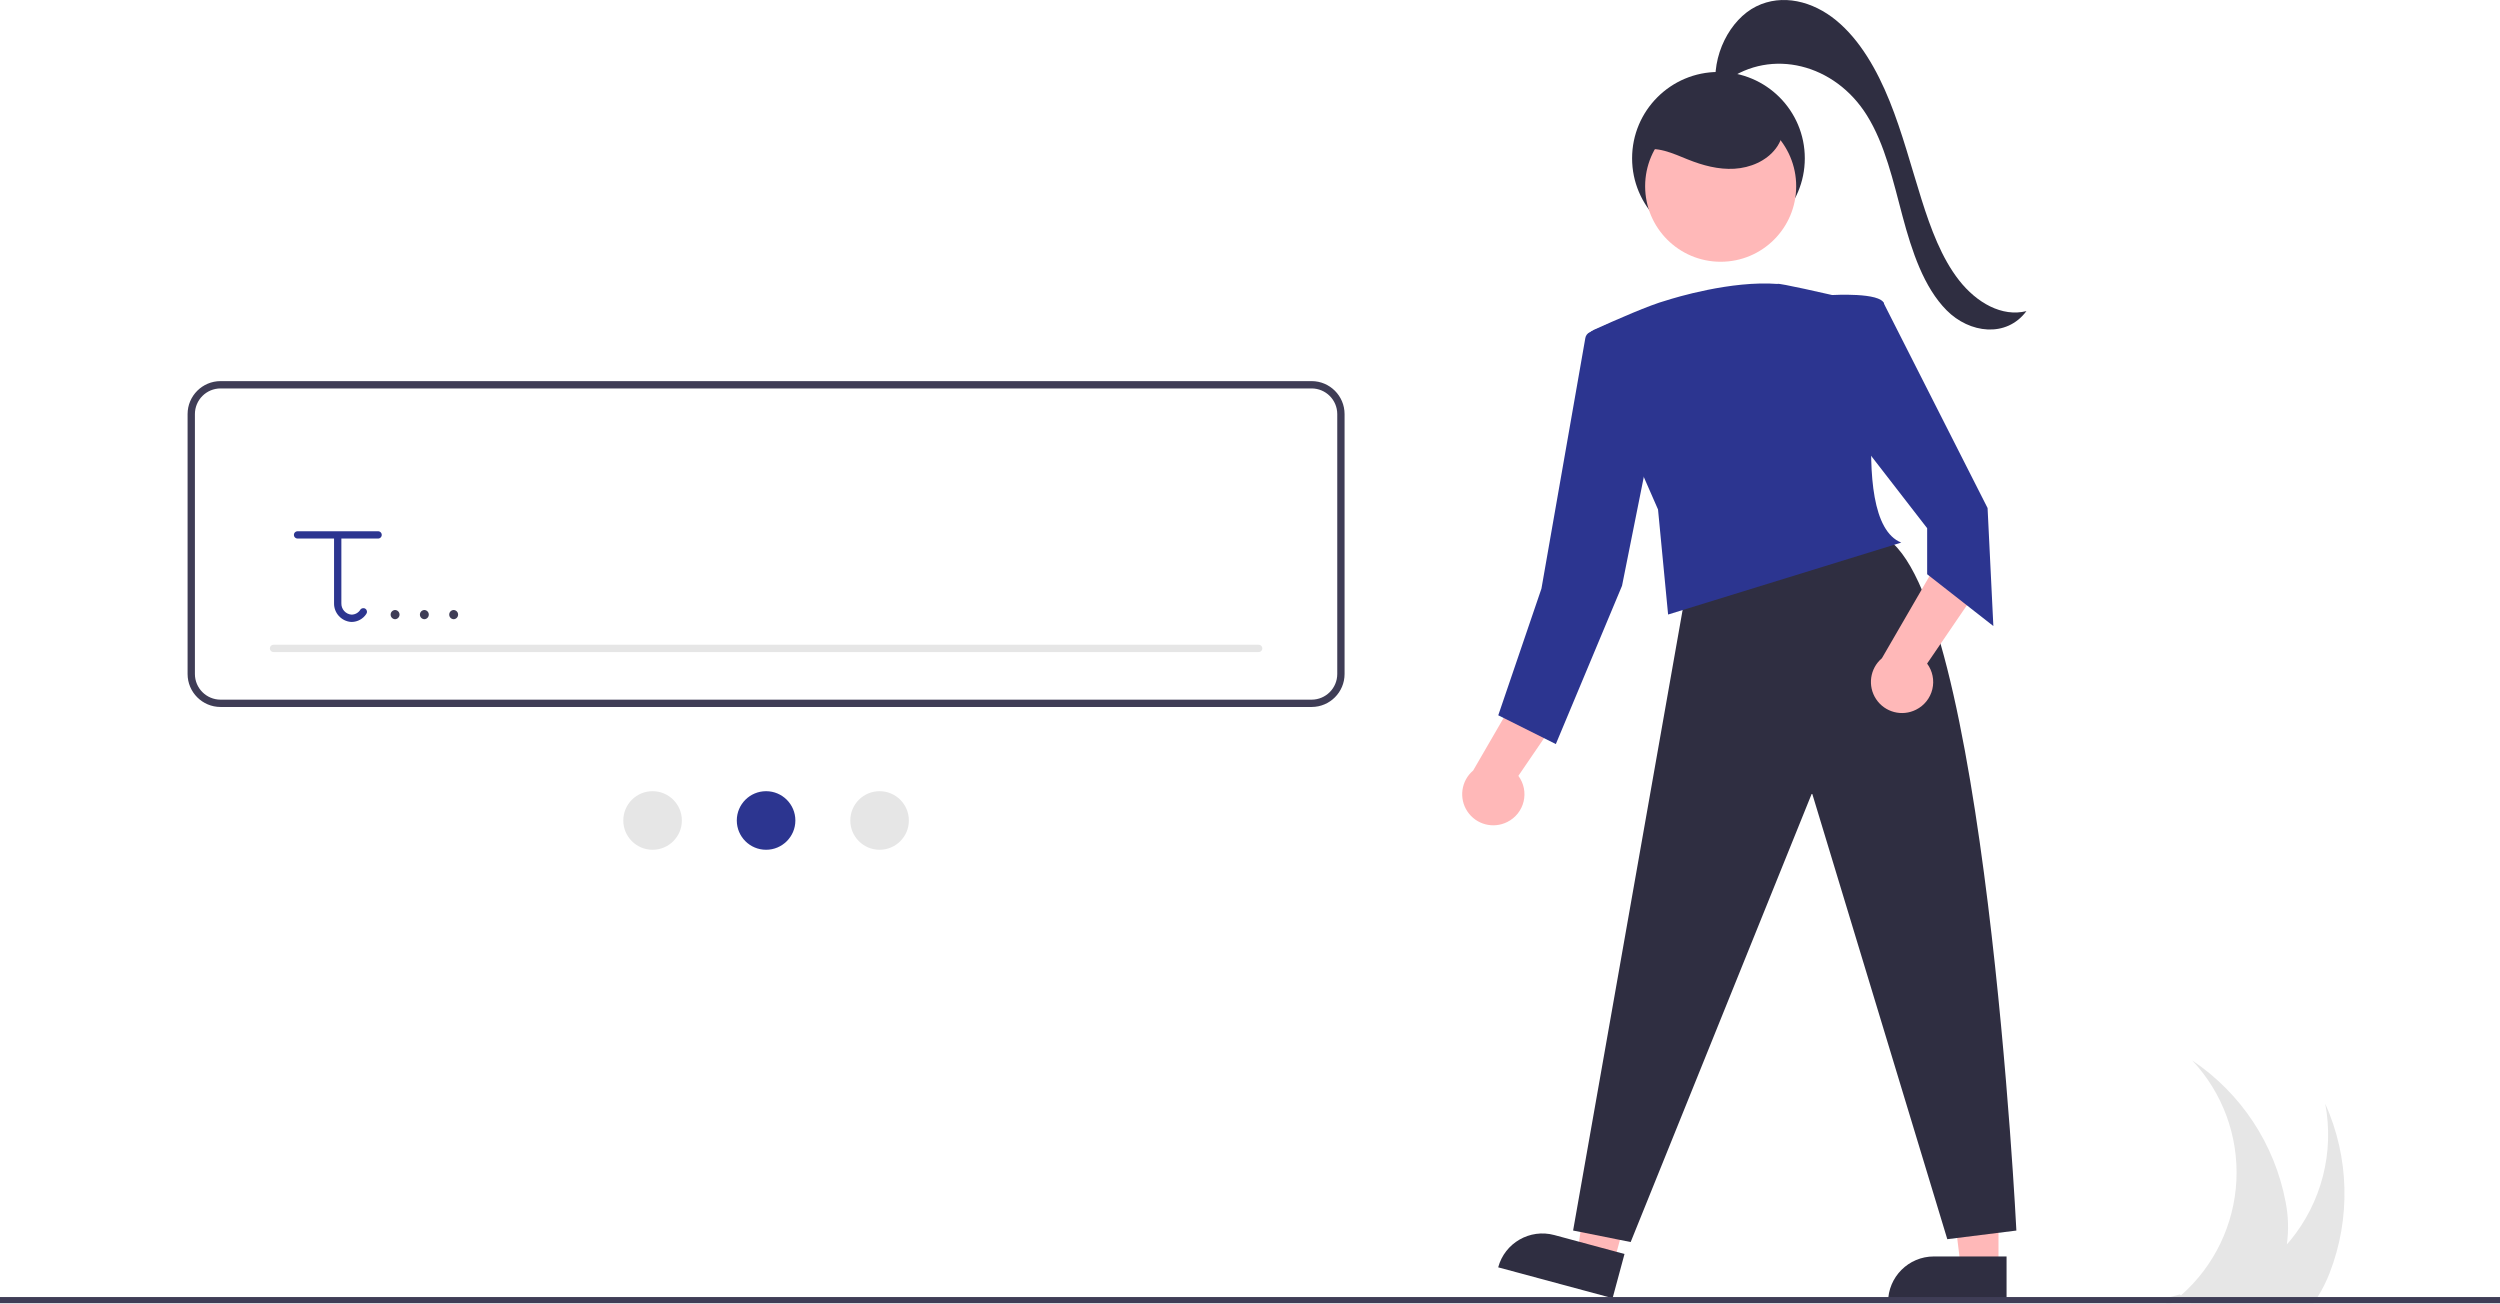
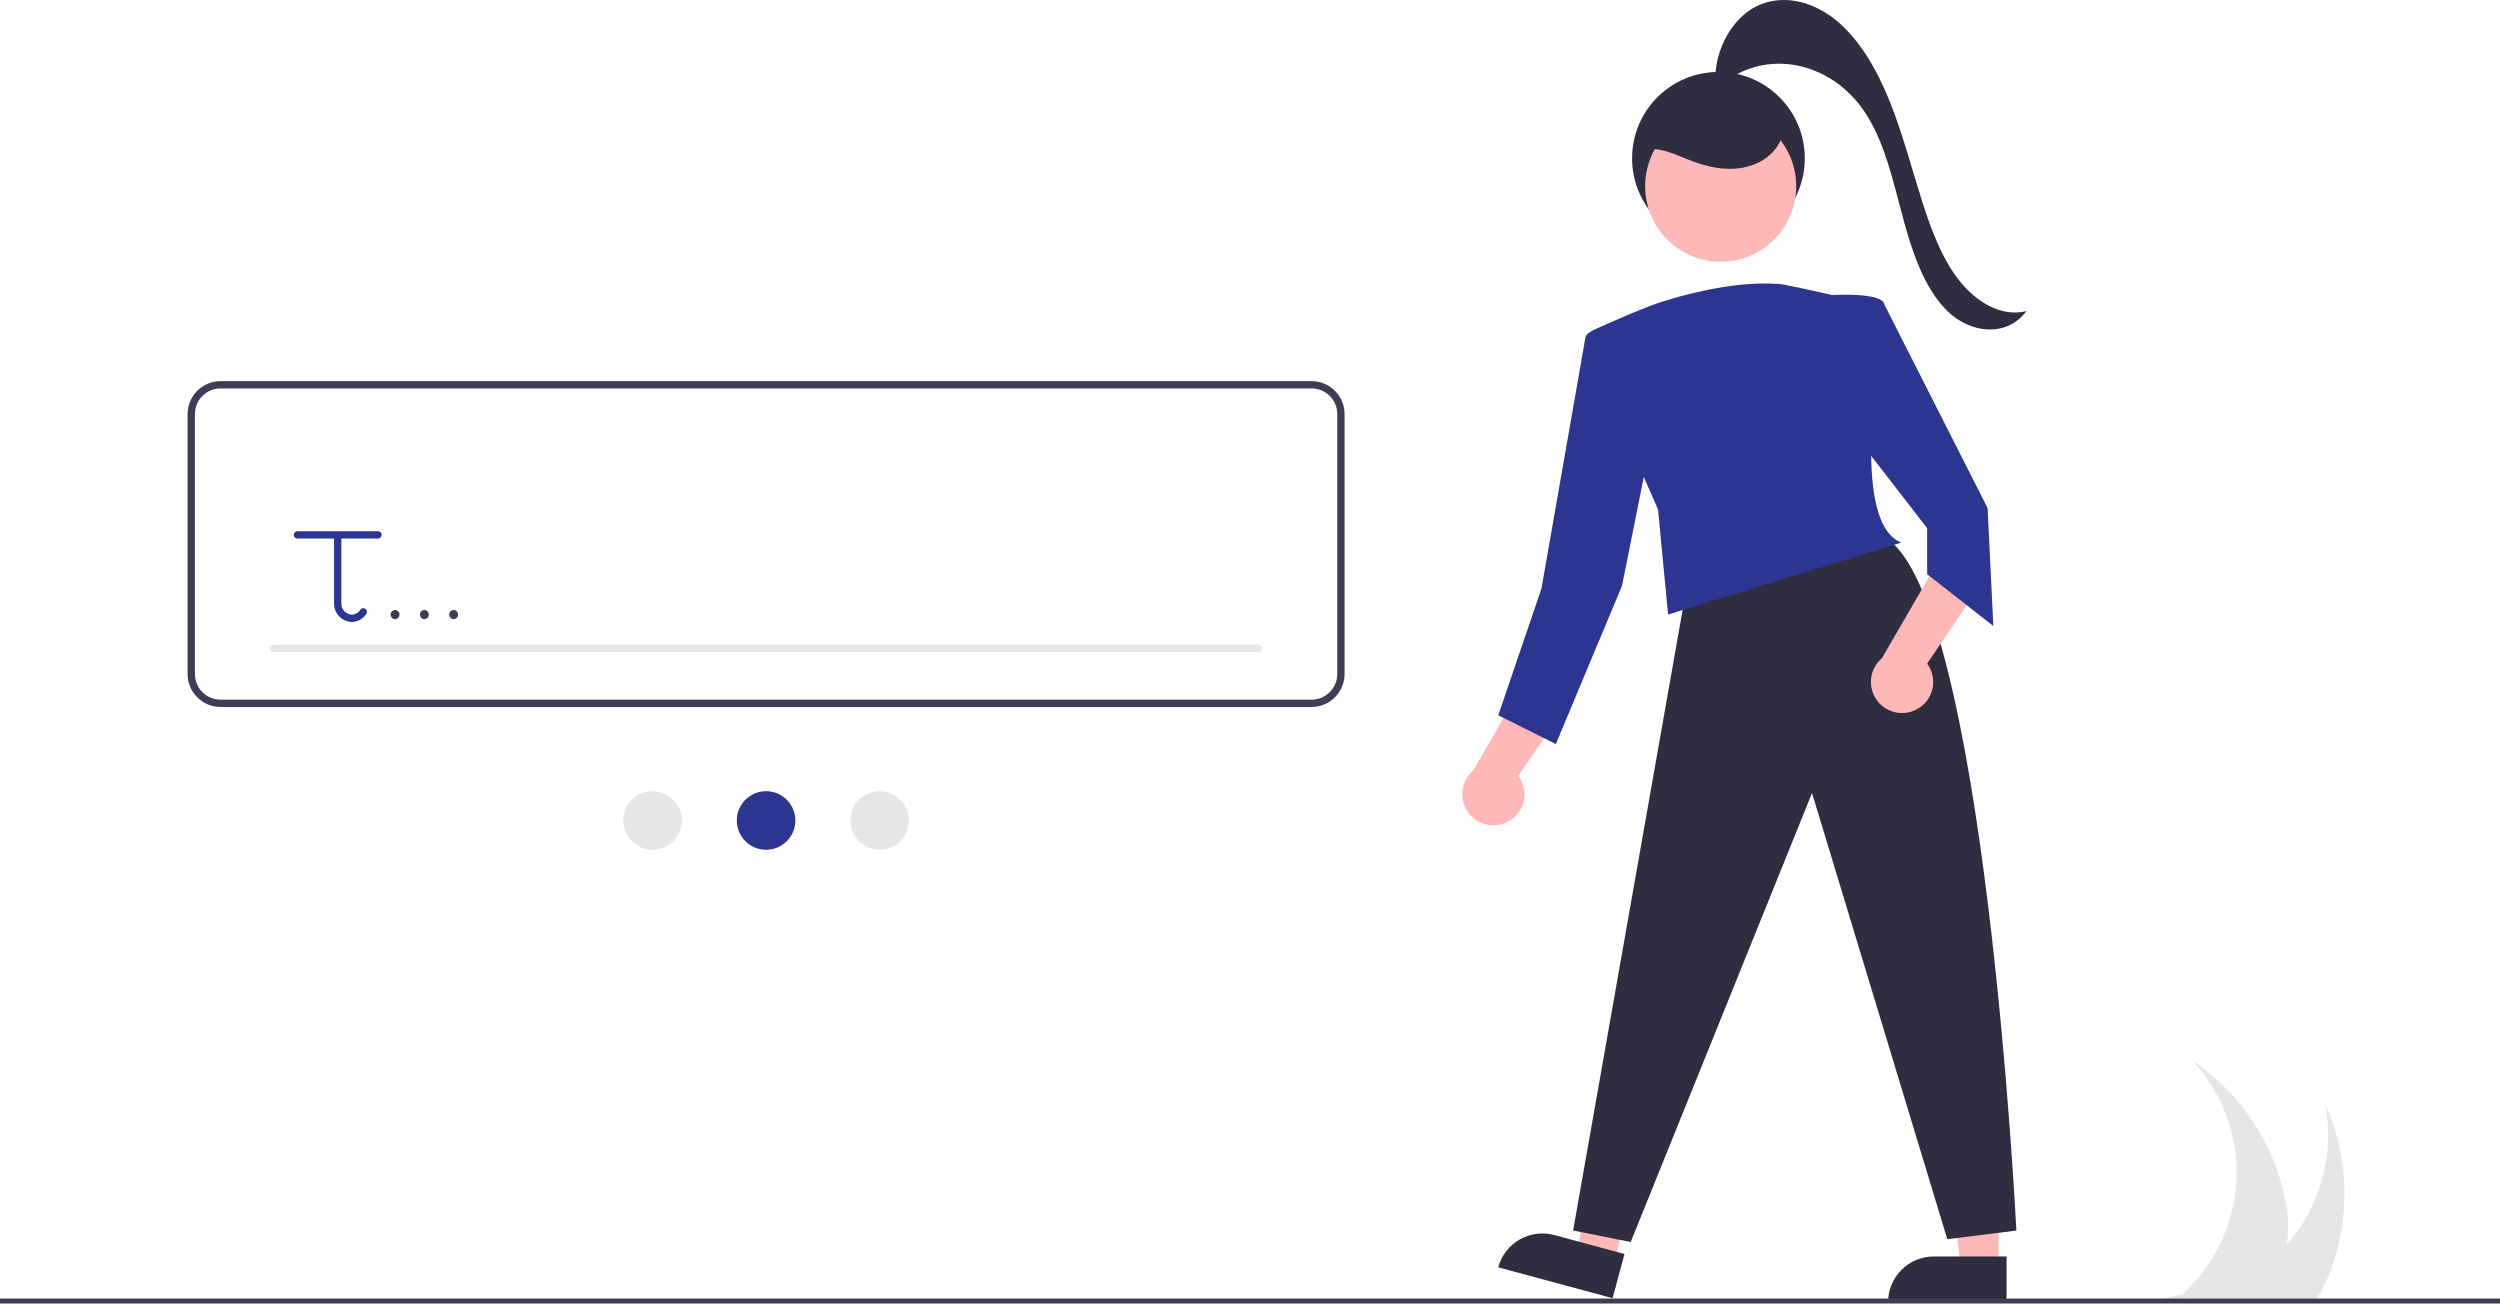
- <svg xmlns="http://www.w3.org/2000/svg" id="ea9cf52e-762c-4b41-ab9b-717db2cb422a" width="813" height="423.8" data-name="Layer 1" version="1.1" viewBox="0 0 813 423.8">
-   <path d="m757.58 414.02a45.628 45.628 0 0 1-3.9 7.78c-0.43 0.68-0.88 1.35-1.36 2h-39.84c-0.28-0.21-0.55-0.43-0.83-0.64-1.4-0.11-2.79-0.25-4.15-0.4 0.14-0.12 0.29-0.24 0.43-0.36-0.72 0.06-1.44 0.12-2.16 0.15 0.57 0.07 1.15 0.14 1.73 0.21-0.43 0.35-0.87 0.7-1.32 1.04h-1.74l1.17-1.25c-0.93 0.03-1.85 0.05-2.78 0.03l2.91-0.78 3.14-0.84c0.12 0.1 0.25 0.2 0.37 0.3a53.22 53.22 0 0 0 3.68-76.39 71.338 71.338 0 0 1 30.35 46.01 41.557 41.557 0 0 1 0.4 13.8c0.35-0.39 0.7-0.78 1.04-1.18a54.16 54.16 0 0 0 11.44-44.59 71.381 71.381 0 0 1 1.42 55.11z" fill="#e6e6e6" />
-   <circle cx="558.84" cy="51.483" r="28.082" fill="#2f2e41" />
-   <polygon points="631.81 364.81 649.91 364.81 649.91 412.1 637.65 412.1" fill="#ffb8b8" />
-   <path d="m628.89 408.6h23.644v14.887h-38.531a14.887 14.887 0 0 1 14.887-14.887z" fill="#2f2e41" />
-   <polygon points="519.68 360.13 537.16 364.84 524.84 410.49 513.01 407.3" fill="#ffb8b8" />
-   <path d="m505.46 401.64 22.829 6.155-3.876 14.374-37.202-10.031a14.887 14.887 0 0 1 18.249-10.498z" fill="#2f2e41" />
-   <path d="m548.08 193.3-36.506 206.87 18.721 3.744 58.972-146.02 43.995 145.09 22.465-2.808s-10.297-207.8-43.059-225.59z" fill="#2f2e41" />
-   <g fill="#ffb8b8">
-     <path d="m490.18 267.3a10.056 10.056 0 0 0 3.596-14.994l20.133-29.523-18.567-0.288-16.272 28.08a10.11 10.11 0 0 0 11.111 16.726z" />
-     <path d="m623.1 230.79a10.056 10.056 0 0 0 3.596-14.994l20.133-29.523-18.567-0.288-16.272 28.08a10.11 10.11 0 0 0 11.111 16.726z" />
-     <circle cx="559.56" cy="60.564" r="24.561" />
+ <svg xmlns="http://www.w3.org/2000/svg" id="ea9cf52e-762c-4b41-ab9b-717db2cb422a" width="504.171" height="262.814" data-name="Layer 1" version="1.1" viewBox="0 0 504.171 262.814">
+   <defs id="defs61" />
+   <path d="m 469.803,256.749 a 28.296,28.296 0 0 1 -2.418,4.825 c -0.267,0.422 -0.546,0.837 -0.844,1.24 h -24.706 c -0.173,-0.13 -0.341,-0.267 -0.515,-0.397 -0.868,-0.068 -1.73,-0.155 -2.574,-0.248 0.087,-0.074 0.18,-0.149 0.267,-0.223 -0.447,0.037 -0.893,0.074 -1.34,0.093 0.353,0.043 0.713,0.087 1.073,0.13 -0.267,0.217 -0.54,0.434 -0.818,0.645 h -1.079 l 0.726,-0.775 c -0.577,0.018 -1.147,0.031 -1.724,0.018 l 1.805,-0.484 1.947,-0.521 c 0.074,0.062 0.155,0.124 0.23,0.186 a 33.004,33.004 0 0 0 2.282,-47.372 44.239,44.239 0 0 1 18.821,28.532 25.771,25.771 0 0 1 0.248,8.558 c 0.217,-0.242 0.434,-0.484 0.645,-0.732 a 33.587,33.587 0 0 0 7.094,-27.652 44.266,44.266 0 0 1 0.881,34.176 z" fill="#e6e6e6" id="path2" style="stroke-width:0.62" />
+   <circle cx="346.557" cy="31.927" fill="#2f2e41" id="circle4" r="17.415" style="stroke-width:0.62" />
+   <polygon points="637.65,412.1 631.81,364.81 649.91,364.81 649.91,412.1 " fill="#ffb8b8" id="polygon6" transform="matrix(0.6201366,0,0,0.6201366,-8.5226441e-8,9.017071e-5)" />
+   <path d="m 389.998,253.388 h 14.663 v 9.232 h -23.894 a 9.232,9.232 0 0 1 9.232,-9.232 z" fill="#2f2e41" id="path8" style="stroke-width:0.62" />
+   <polygon points="513.01,407.3 519.68,360.13 537.16,364.84 524.84,410.49 " fill="#ffb8b8" id="polygon10" transform="matrix(0.6201366,0,0,0.6201366,-8.5226441e-8,9.017071e-5)" />
+   <path d="m 313.454,249.072 14.157,3.817 -2.403,8.914 -23.07,-6.221 a 9.232,9.232 0 0 1 11.317,-6.51 z" fill="#2f2e41" id="path12" style="stroke-width:0.62" />
+   <path d="m 339.885,119.873 -22.639,128.288 11.61,2.322 36.571,-90.552 27.283,89.976 13.931,-1.741 c 0,0 -6.386,-128.864 -26.702,-139.897 z" fill="#2f2e41" id="path14" style="stroke-width:0.62" />
+   <g fill="#ffb8b8" id="g22" transform="matrix(0.6201366,0,0,0.6201366,-8.5226441e-8,9.017071e-5)">
+     <path d="m 490.18,267.3 a 10.056,10.056 0 0 0 3.596,-14.994 l 20.133,-29.523 -18.567,-0.288 -16.272,28.08 a 10.11,10.11 0 0 0 11.111,16.726 z" id="path16" />
+     <path d="m 623.1,230.79 a 10.056,10.056 0 0 0 3.596,-14.994 l 20.133,-29.523 -18.567,-0.288 -16.272,28.08 a 10.11,10.11 0 0 0 11.111,16.726 z" id="path18" />
+     <circle cx="559.56" cy="60.564" r="24.561" id="circle20" />
  </g>
-   <g fill="#2c3590">
-     <path d="m612.67 98.754c-0.936-3.744-16.849-2.808-16.849-2.808s-17.919-4.12-17.749-3.604c-15.1-1.162-33.519 4.507-36.202 5.366-5.489 1.514-15.975 6.146-23.538 9.553a4.381 4.381 0 0 0-2.211 5.755l23.068 52.666 3.276 34.166 75.821-23.401c-18.721-7.489-4.68-73.949-5.616-77.693z" />
-     <polygon points="646.36 165.21 648.24 203.59 626.71 186.74 626.71 171.77 604.24 142.75 606.11 99.69 612.34 98.127" />
-     <path d="m524.21 104.84-7.206 3.203a2.503 2.503 0 0 0-1.449 1.856l-14.279 81.527-14.041 41.187 18.721 9.361 21.529-51.483 7.489-37.442z" />
+   <g fill="#2c3590" id="g30" transform="matrix(0.6201366,0,0,0.6201366,-8.5226441e-8,9.017071e-5)">
+     <path d="m 612.67,98.754 c -0.936,-3.744 -16.849,-2.808 -16.849,-2.808 0,0 -17.919,-4.12 -17.749,-3.604 -15.1,-1.162 -33.519,4.507 -36.202,5.366 -5.489,1.514 -15.975,6.146 -23.538,9.553 a 4.381,4.381 0 0 0 -2.211,5.755 l 23.068,52.666 3.276,34.166 75.821,-23.401 c -18.721,-7.489 -4.68,-73.949 -5.616,-77.693 z" id="path24" />
+     <polygon points="626.71,186.74 626.71,171.77 604.24,142.75 606.11,99.69 612.34,98.127 646.36,165.21 648.24,203.59 " id="polygon26" />
+     <path d="m 524.21,104.84 -7.206,3.203 a 2.503,2.503 0 0 0 -1.449,1.856 l -14.279,81.527 -14.041,41.187 18.721,9.361 21.529,-51.483 7.489,-37.442 z" id="path28" />
  </g>
-   <path d="m533.8 48.985c4.985-1.637 10.244 0.929 15.113 2.883 4.799 1.925 9.927 3.313 15.089 3.009s10.383-2.483 13.504-6.606 3.67-10.302 0.581-14.449c-2.034-2.73-5.279-4.287-8.528-5.302-6.943-2.167-14.713-2.242-21.313 0.815s-11.775 9.516-12.318 16.769" fill="#2f2e41" />
-   <path d="m558.09 29.421c-1.674-11.336 4.535-23.106 13.01-27.328s18.418-1.732 26.053 4.556c7.635 6.287 13.2 15.949 17.343 26.22s7.011 21.271 10.386 31.983c2.998 9.513 6.516 19.032 12.21 26.308s13.972 12.01 21.905 10.011c-6.517 8.763-18.507 7.245-25.945-0.25-7.438-7.495-11.305-19.21-14.349-30.614s-5.692-23.335-11.58-32.785c-10.475-16.811-31.031-21.862-45.711-11.231" fill="#2f2e41" />
-   <rect y="421.8" width="813" height="2" fill="#3f3d56" />
-   <path d="m426.54 229.91h-354.82a10.728 10.728 0 0 1-10.716-10.716v-84.539a10.728 10.728 0 0 1 10.716-10.716h354.82a10.728 10.728 0 0 1 10.716 10.716v84.539a10.728 10.728 0 0 1-10.716 10.716zm-354.82-103.59a8.345 8.345 0 0 0-8.335 8.335v84.539a8.345 8.345 0 0 0 8.335 8.335h354.82a8.345 8.345 0 0 0 8.335-8.335v-84.539a8.345 8.345 0 0 0-8.335-8.335z" fill="#3f3d56" />
-   <path d="m409.28 212.05h-320.29a1.191 1.191 0 1 1 0-2.381h320.29a1.191 1.191 0 1 1 0 2.381z" fill="#e6e6e6" />
-   <path d="m122.92 172.76h-26.195a1.191 1.191 0 0 0 0 2.381h11.907v21.054a5.996 5.996 0 0 0 5.543 6.062c0.074 3e-3 0.151 5e-3 0.229 5e-3a5.762 5.762 0 0 0 4.706-2.593 1.19 1.19 0 0 0-1.905-1.428 3.379 3.379 0 0 1-2.93 1.637 3.595 3.595 0 0 1-3.262-3.683v-21.054h11.907a1.191 1.191 0 1 0 0-2.381z" fill="#2c3590" />
-   <circle cx="212.22" cy="266.82" r="9.525" fill="#e6e6e6" />
-   <circle cx="249.13" cy="266.82" r="9.525" fill="#2c3590" />
-   <circle cx="286.04" cy="266.82" r="9.525" fill="#e6e6e6" />
-   <g fill="#3f3d56">
-     <path d="m128.48 201.37a1.501 1.501 0 0 0 0-3 1.501 1.501 0 0 0 0 3z" />
-     <path d="m138 201.37a1.501 1.501 0 0 0 0-3 1.501 1.501 0 0 0 0 3z" />
-     <path d="m147.53 201.37a1.501 1.501 0 0 0 0-3 1.501 1.501 0 0 0 0 3z" />
+   <path d="m 331.029,30.377 c 3.091,-1.015 6.353,0.576 9.372,1.788 2.976,1.194 6.156,2.054 9.357,1.866 3.201,-0.188 6.439,-1.54 8.374,-4.097 1.935,-2.557 2.276,-6.389 0.36,-8.96 -1.261,-1.693 -3.273,-2.659 -5.289,-3.288 -4.306,-1.344 -9.124,-1.39 -13.217,0.506 -4.093,1.896 -7.302,5.901 -7.639,10.399" fill="#2f2e41" id="path32" style="stroke-width:0.62" />
+   <path d="m 346.092,18.245 c -1.038,-7.03 2.812,-14.329 8.068,-16.947 5.256,-2.618 11.422,-1.074 16.156,2.825 4.735,3.899 8.186,9.891 10.755,16.26 2.569,6.369 4.348,13.191 6.441,19.834 1.859,5.899 4.041,11.802 7.572,16.315 3.531,4.512 8.665,7.448 13.584,6.208 -4.042,5.434 -11.477,4.493 -16.089,-0.155 -4.613,-4.648 -7.011,-11.913 -8.898,-18.985 -1.888,-7.072 -3.53,-14.471 -7.181,-20.331 C 370.003,12.844 357.256,9.712 348.152,16.304" fill="#2f2e41" id="path34" style="stroke-width:0.62" />
+   <rect y="261.879" width="504.171" height="1" fill="#3f3d56" id="rect36" x="0" style="stroke-width:0.557" />
+   <path d="M 264.513,142.576 H 44.476 a 6.653,6.653 0 0 1 -6.645,-6.645 V 83.505 a 6.653,6.653 0 0 1 6.645,-6.645 H 264.513 a 6.653,6.653 0 0 1 6.645,6.645 v 52.426 a 6.653,6.653 0 0 1 -6.645,6.645 z M 44.476,78.336 a 5.175,5.175 0 0 0 -5.169,5.169 v 52.426 a 5.175,5.175 0 0 0 5.169,5.169 H 264.513 a 5.175,5.175 0 0 0 5.169,-5.169 V 83.504 a 5.175,5.175 0 0 0 -5.169,-5.169 z" fill="#3f3d56" id="path38" style="stroke-width:0.62" />
+   <path d="M 253.81,131.5 H 55.186 a 0.738,0.738 0 1 1 0,-1.477 H 253.81 a 0.738,0.738 0 1 1 0,1.477 z" fill="#e6e6e6" id="path40" style="stroke-width:0.62" />
+   <path d="M 76.227,107.135 H 59.983 a 0.738,0.738 0 0 0 0,1.477 h 7.384 v 13.056 a 3.719,3.719 0 0 0 3.437,3.759 c 0.046,0.002 0.094,0.003 0.142,0.003 a 3.573,3.573 0 0 0 2.918,-1.608 0.738,0.738 0 0 0 -1.181,-0.885 2.095,2.095 0 0 1 -1.817,1.015 2.229,2.229 0 0 1 -2.023,-2.284 v -13.056 h 7.384 a 0.738,0.738 0 1 0 0,-1.477 z" fill="#2c3590" id="path42" style="stroke-width:0.62" />
+   <circle cx="131.605" cy="165.465" fill="#e6e6e6" id="circle44" r="5.907" style="stroke-width:0.62" />
+   <circle cx="154.495" cy="165.465" fill="#2c3590" id="circle46" r="5.907" style="stroke-width:0.62" />
+   <circle cx="177.384" cy="165.465" fill="#e6e6e6" id="circle48" r="5.907" style="stroke-width:0.62" />
+   <g fill="#3f3d56" id="g56" transform="matrix(0.6201366,0,0,0.6201366,-8.5226441e-8,9.017071e-5)">
+     <path d="m 128.48,201.37 a 1.501,1.501 0 0 0 0,-3 1.501,1.501 0 0 0 0,3 z" id="path50" />
+     <path d="m 138,201.37 a 1.501,1.501 0 0 0 0,-3 1.501,1.501 0 0 0 0,3 z" id="path52" />
+     <path d="m 147.53,201.37 a 1.501,1.501 0 0 0 0,-3 1.501,1.501 0 0 0 0,3 z" id="path54" />
  </g>
</svg>
